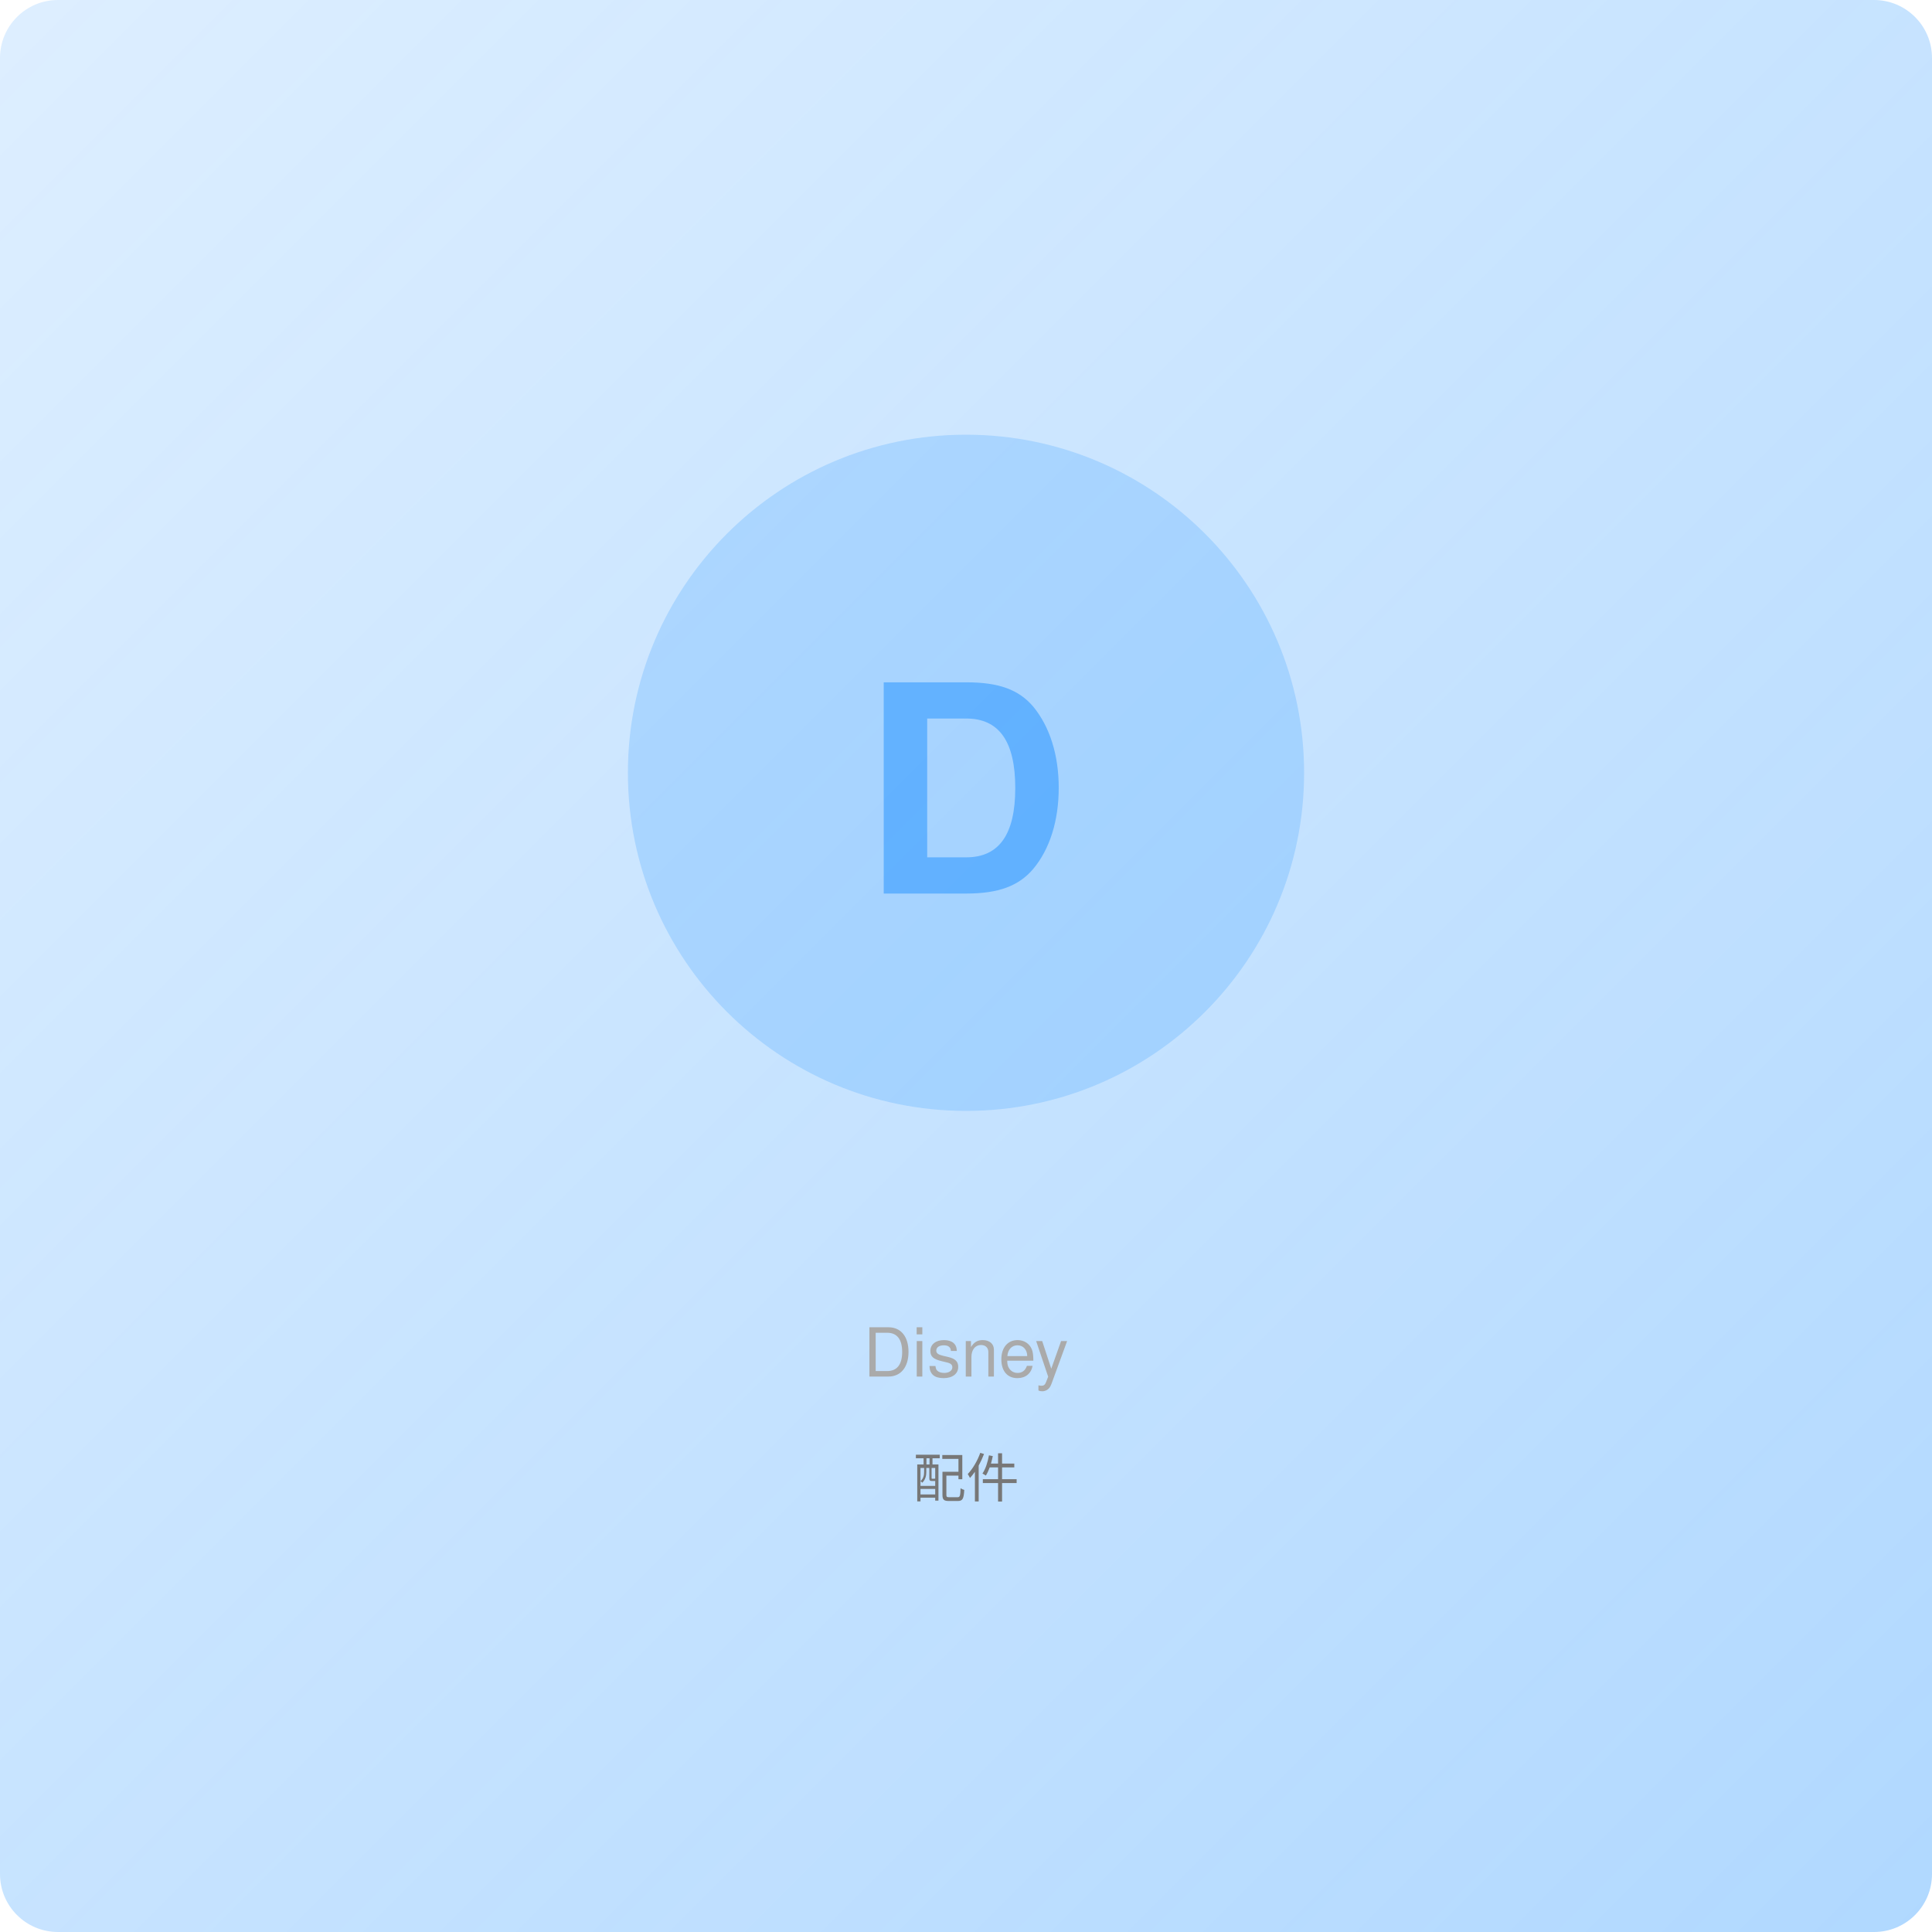
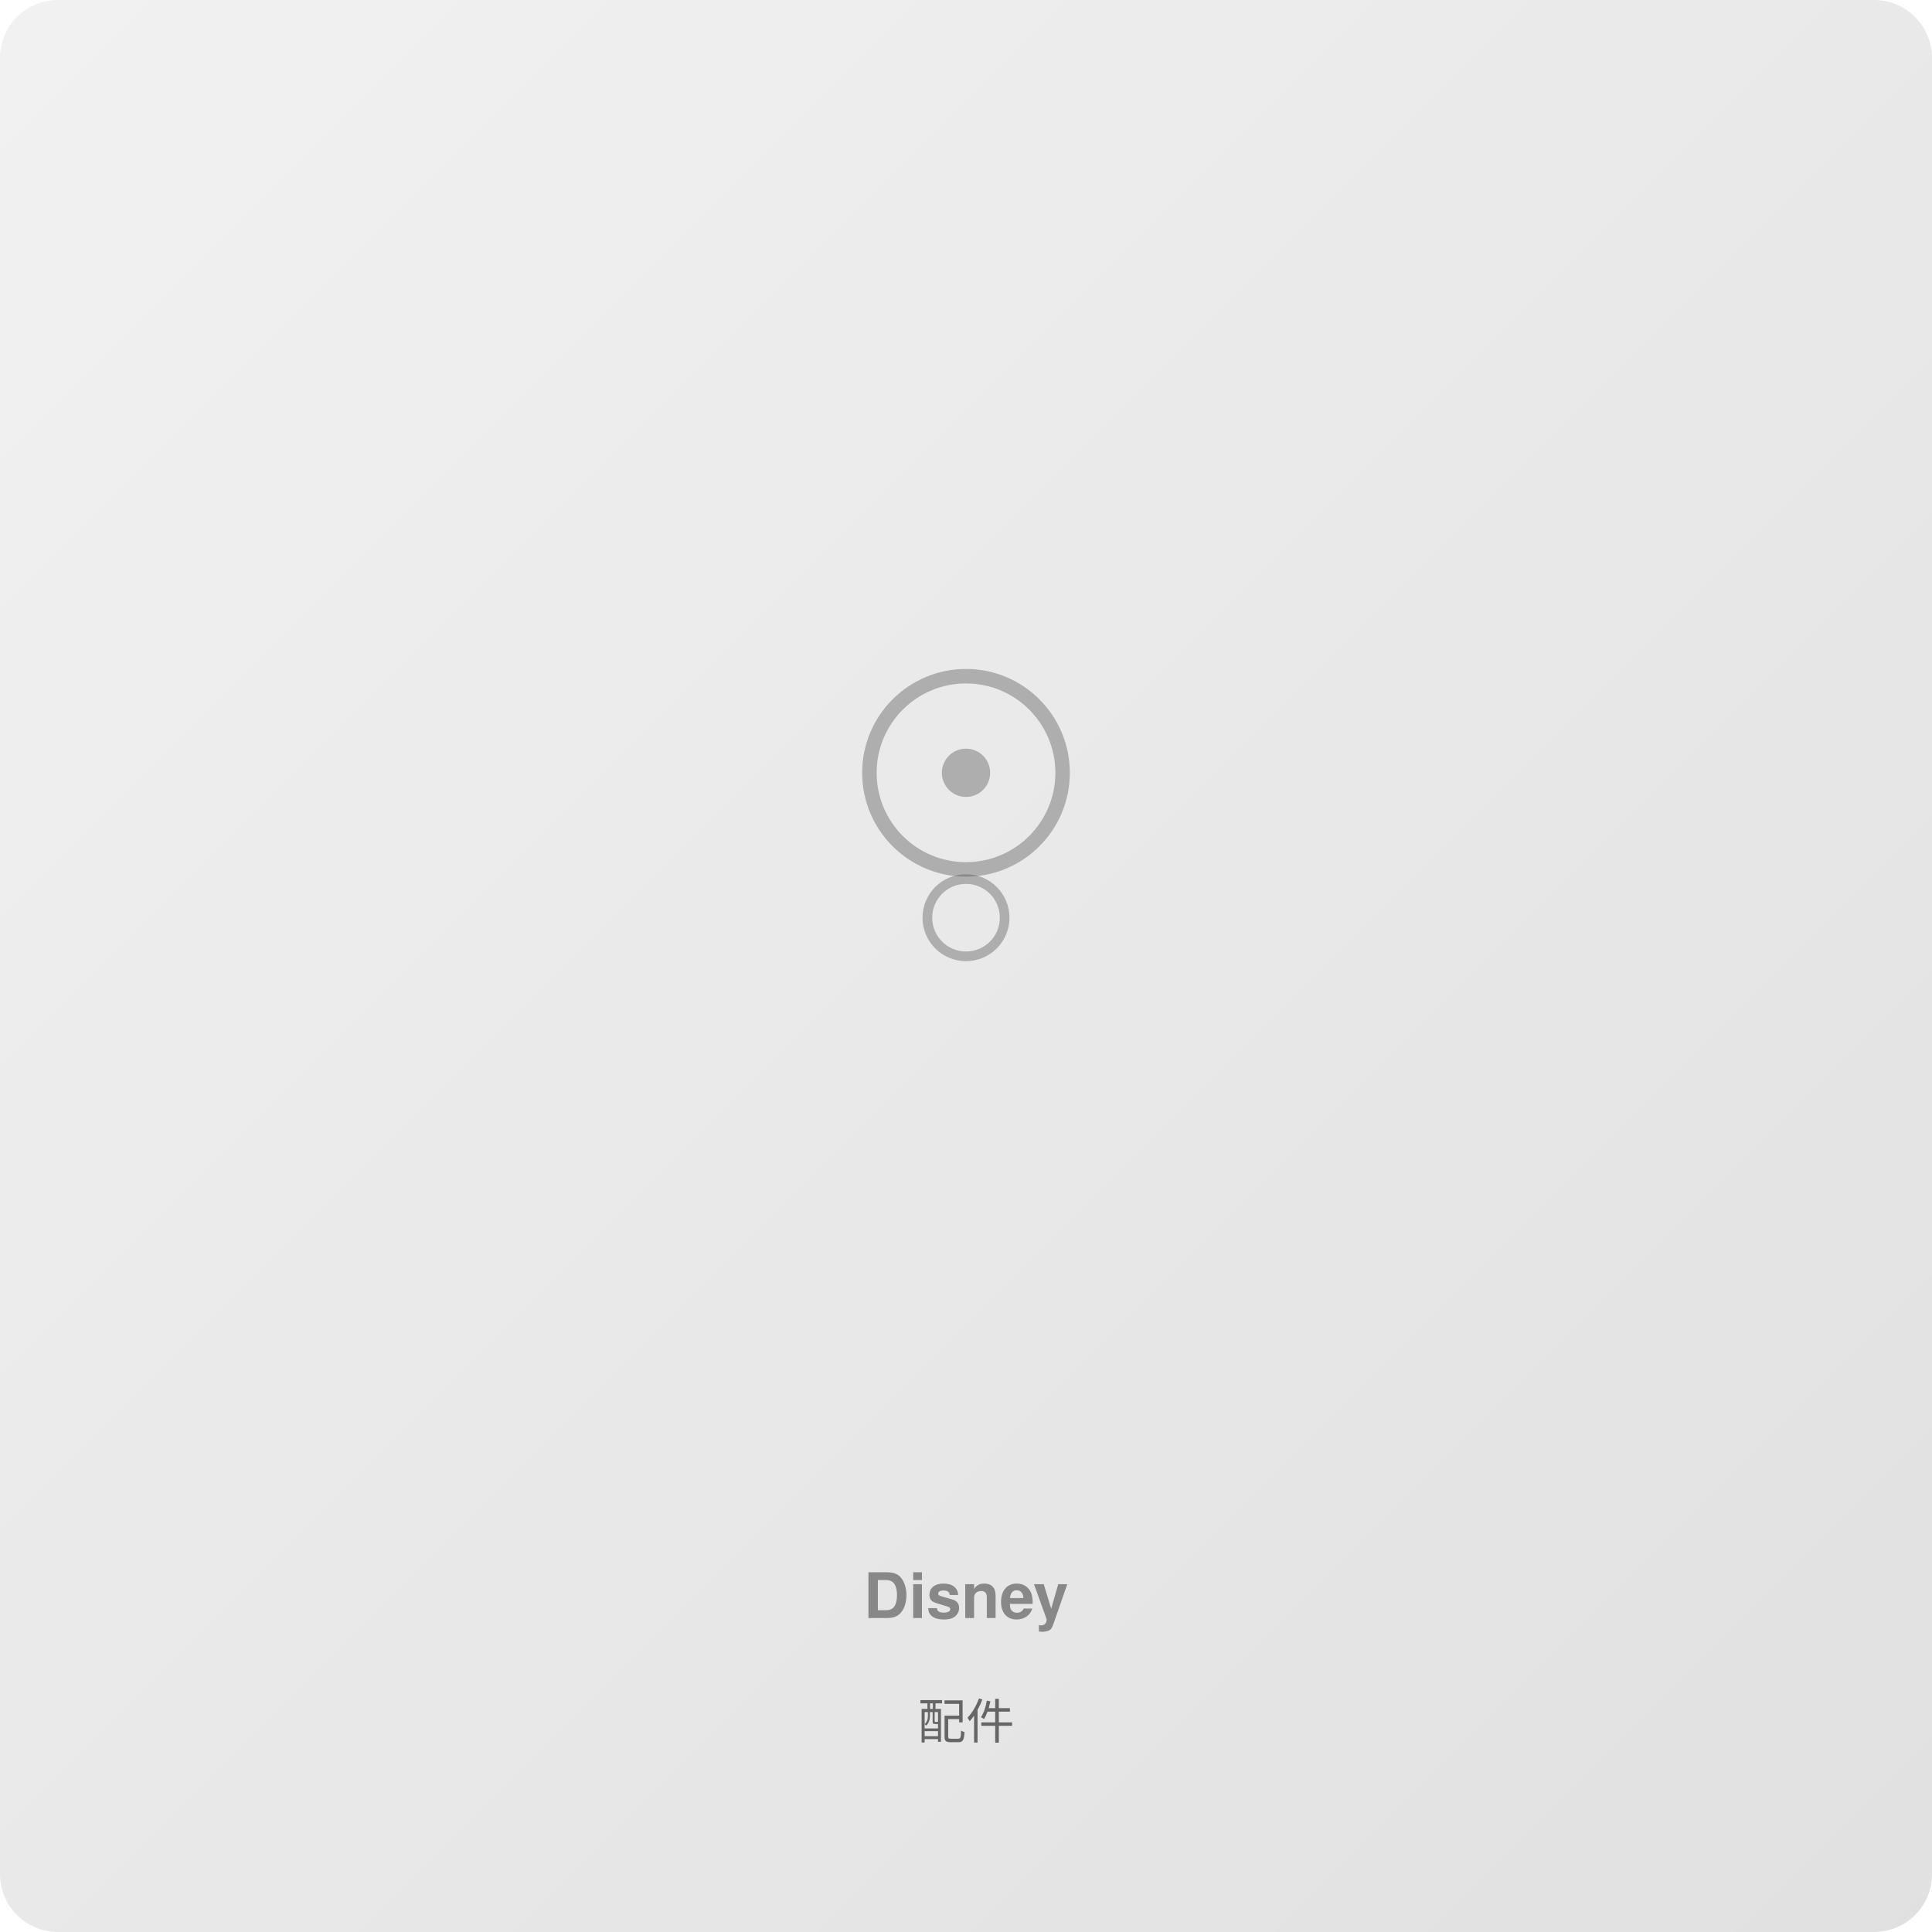
<svg xmlns="http://www.w3.org/2000/svg" width="400" height="400" viewBox="0 0 400 400">
  <defs>
    <linearGradient id="bg" x1="0%" y1="0%" x2="100%" y2="100%">
-       <stop offset="0%" style="stop-color:#1E90FF;stop-opacity:0.15" />
-       <stop offset="100%" style="stop-color:#1E90FF;stop-opacity:0.35" />
+       <stop offset="0%" style="stop-color:#555555;stop-opacity:0.08" />
+       <stop offset="100%" style="stop-color:#555555;stop-opacity:0.18" />
    </linearGradient>
  </defs>
  <rect width="400" height="400" fill="url(#bg)" rx="12" />
-   <circle cx="200" cy="160" r="70" fill="#1E90FF" opacity="0.2" />
-   <text x="200" y="185" text-anchor="middle" font-family="Helvetica,Arial,sans-serif" font-size="60" font-weight="bold" fill="#1E90FF" opacity="0.5">D</text>
-   <text x="200" y="285" text-anchor="middle" font-family="Helvetica,Arial,sans-serif" font-size="14" fill="#aaa">Disney</text>
-   <text x="200" y="310" text-anchor="middle" font-family="Helvetica,Arial,sans-serif" font-size="11" fill="#777">配件</text>
+   <g transform="translate(150,120)">
+     <circle cx="50" cy="40" r="20" fill="none" stroke="#555555" stroke-width="3" opacity="0.4" />
+     <circle cx="50" cy="70" r="8" fill="none" stroke="#555555" stroke-width="2" opacity="0.4" />
+     <circle cx="50" cy="40" r="5" fill="#555555" opacity="0.4" />
+   </g>
+   <text x="200" y="335" text-anchor="middle" font-family="Helvetica,Arial,sans-serif" font-size="13" fill="#888" font-weight="bold">Disney</text>
+   <text x="200" y="360" text-anchor="middle" font-family="Helvetica,Arial,sans-serif" font-size="10" fill="#666">配件</text>
</svg>
